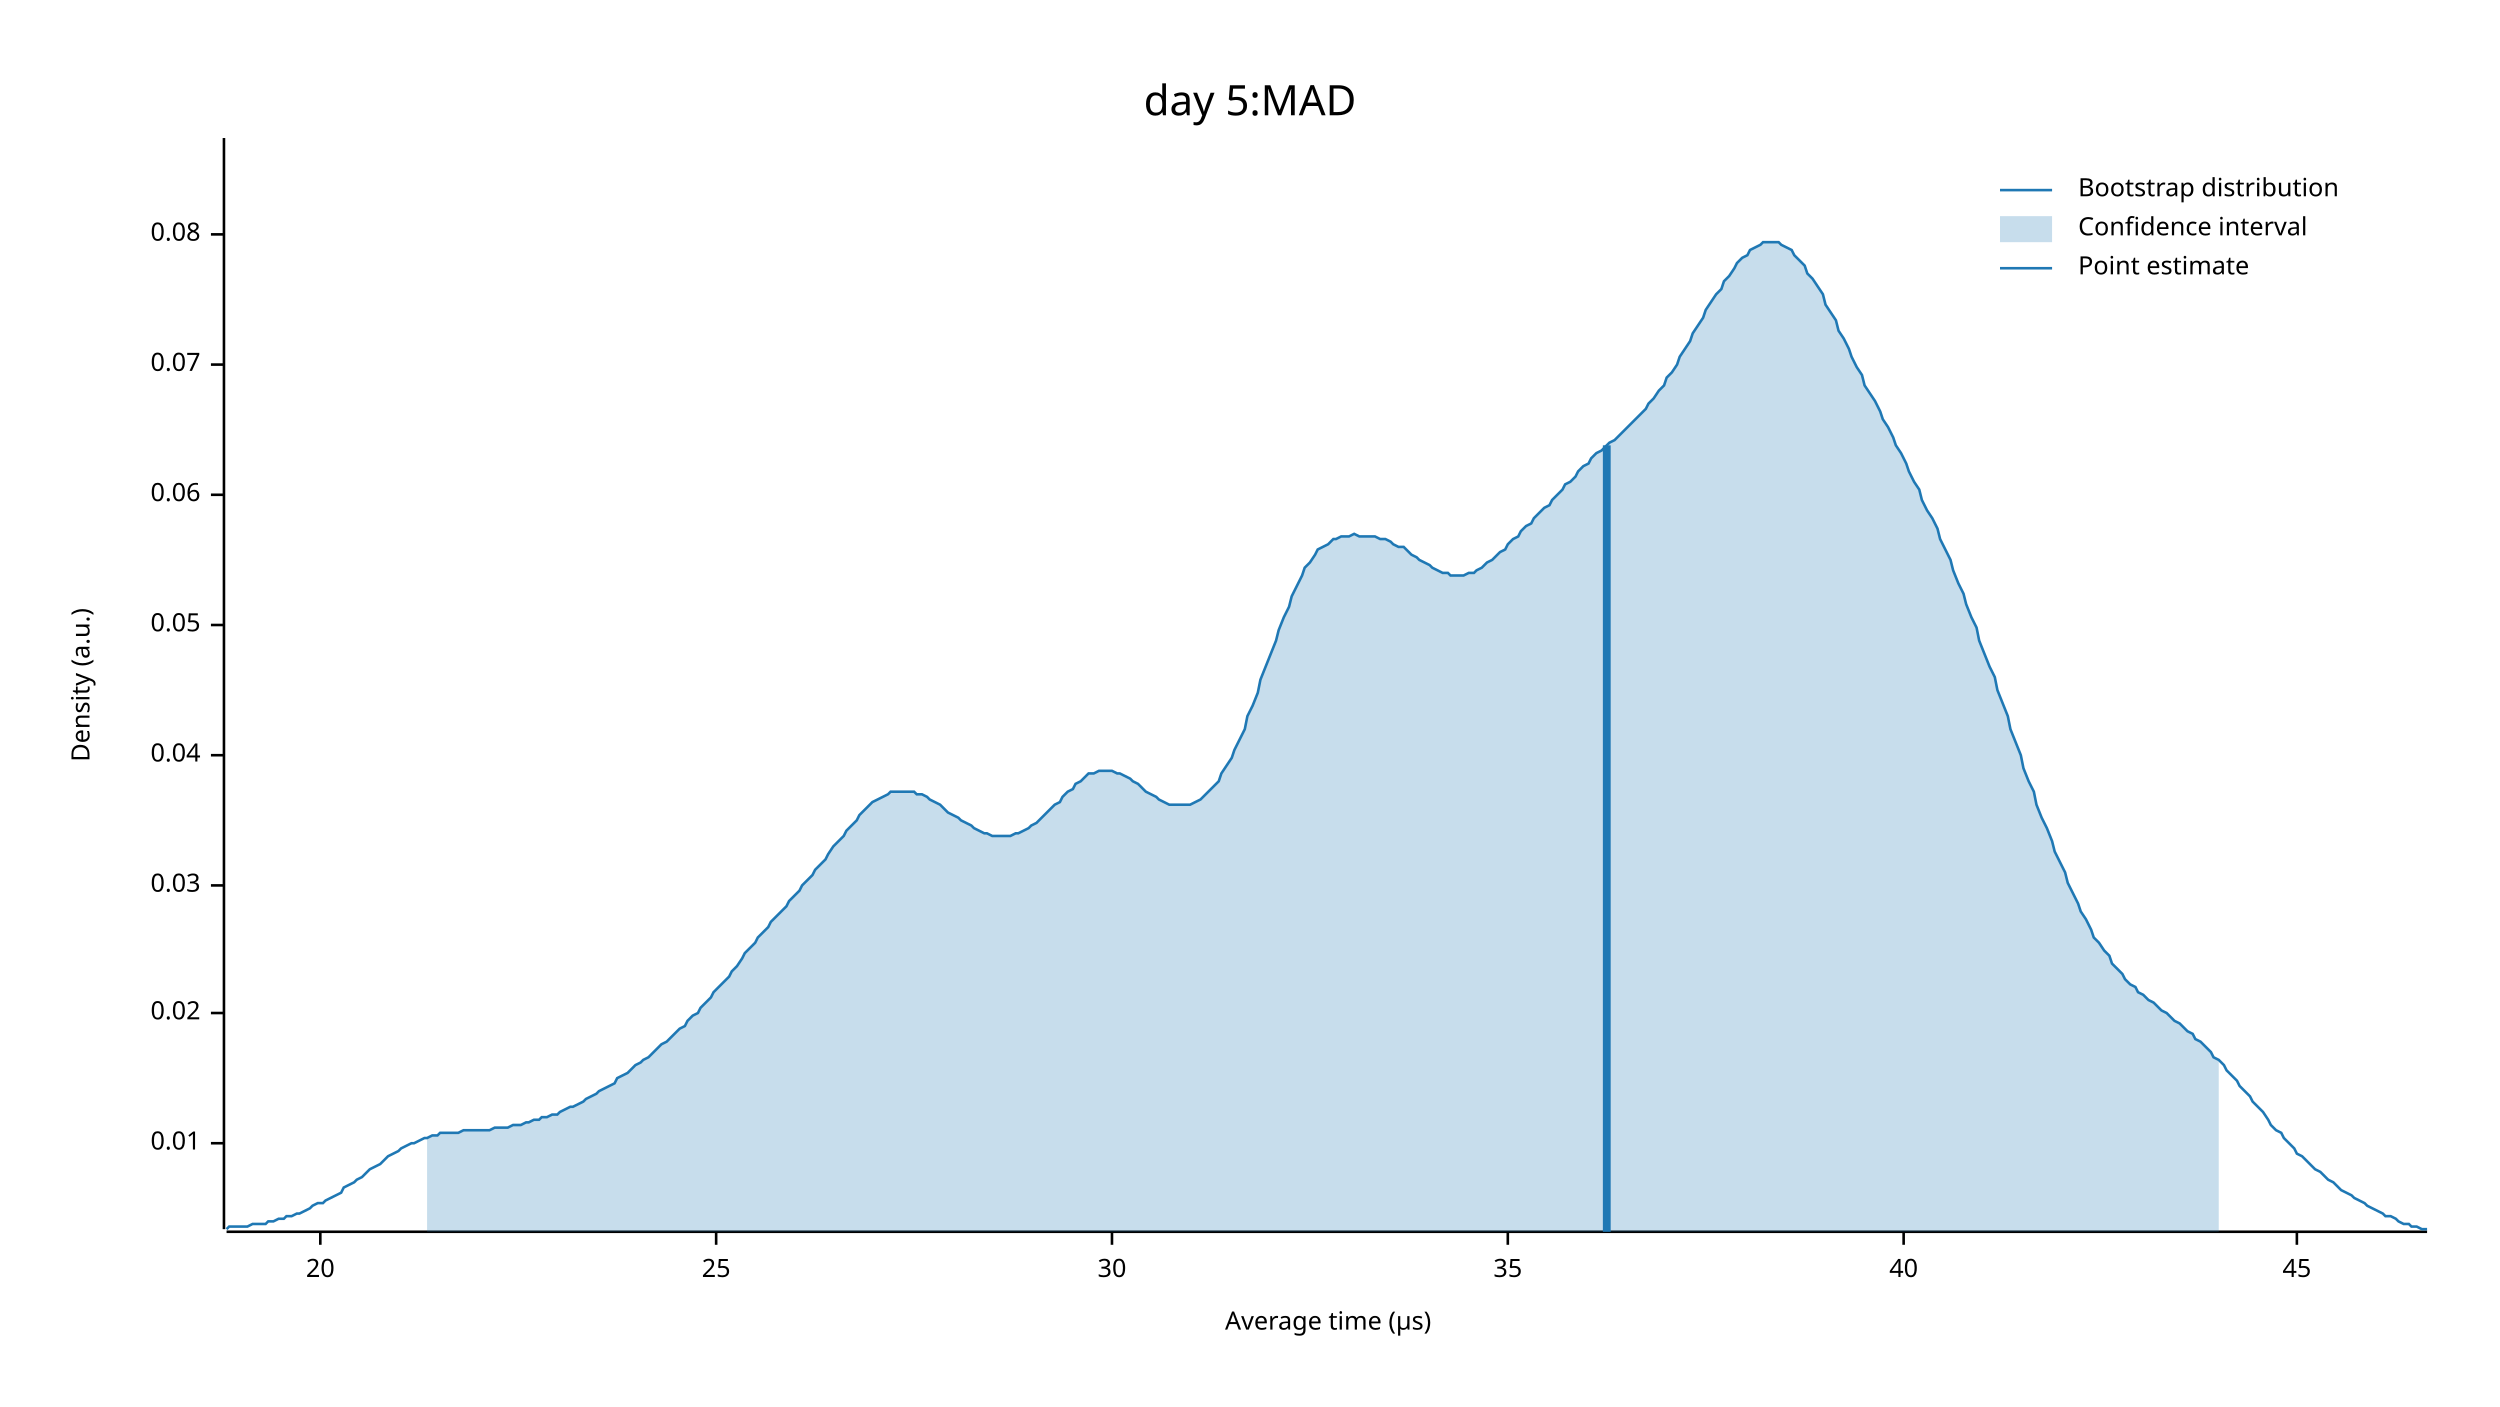
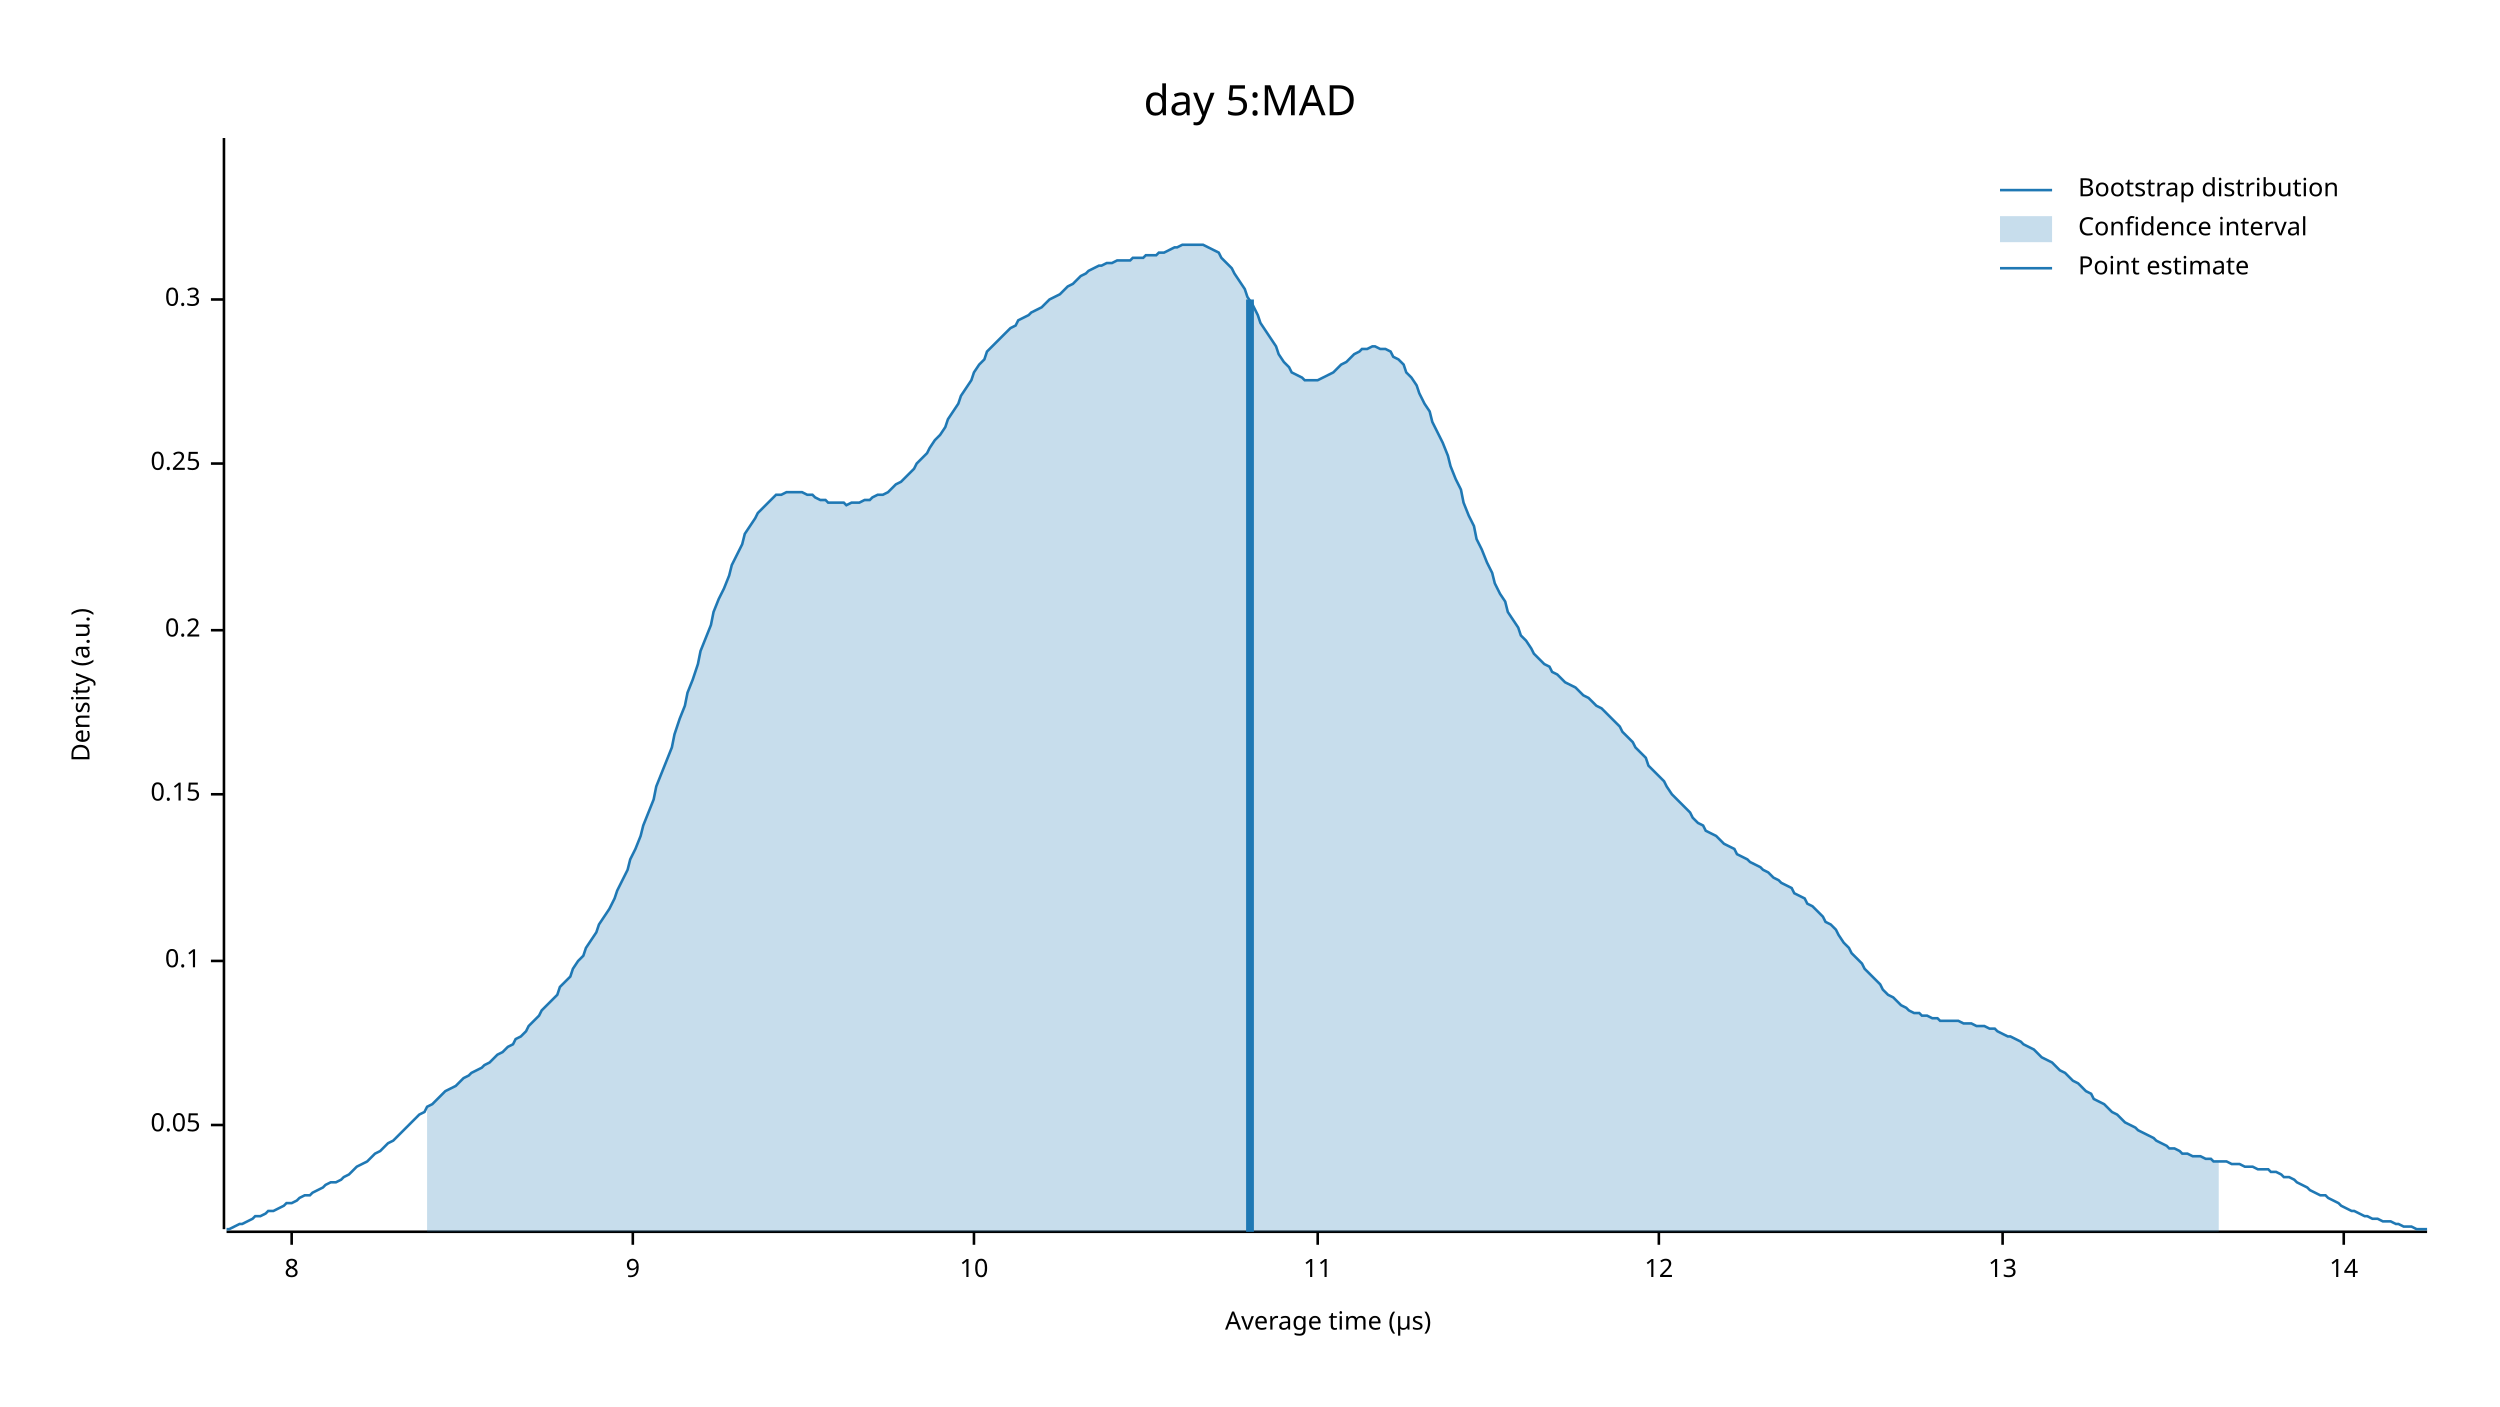
<svg xmlns="http://www.w3.org/2000/svg" width="960" height="540" viewBox="0 0 960 540">
  <text x="480" y="32" dy="0.76em" text-anchor="middle" font-family="sans-serif" font-size="16.129" opacity="1" fill="#000000">
day 5:MAD
</text>
  <text x="27" y="263" dy="0.76em" text-anchor="middle" font-family="sans-serif" font-size="9.677" opacity="1" fill="#000000" transform="rotate(270, 27, 263)">
Density (a.u.)
</text>
  <text x="510" y="513" dy="-0.5ex" text-anchor="middle" font-family="sans-serif" font-size="9.677" opacity="1" fill="#000000">
Average time (µs)
</text>
  <polyline fill="none" opacity="1" stroke="#000000" stroke-width="1" points="86,53 86,472 " />
-   <text x="77" y="439" dy="0.5ex" text-anchor="end" font-family="sans-serif" font-size="9.677" opacity="1" fill="#000000">
- 0.01
- </text>
-   <polyline fill="none" opacity="1" stroke="#000000" stroke-width="1" points="81,439 86,439 " />
-   <text x="77" y="389" dy="0.5ex" text-anchor="end" font-family="sans-serif" font-size="9.677" opacity="1" fill="#000000">
- 0.02
- </text>
-   <polyline fill="none" opacity="1" stroke="#000000" stroke-width="1" points="81,389 86,389 " />
-   <text x="77" y="340" dy="0.5ex" text-anchor="end" font-family="sans-serif" font-size="9.677" opacity="1" fill="#000000">
- 0.03
- </text>
-   <polyline fill="none" opacity="1" stroke="#000000" stroke-width="1" points="81,340 86,340 " />
-   <text x="77" y="290" dy="0.5ex" text-anchor="end" font-family="sans-serif" font-size="9.677" opacity="1" fill="#000000">
- 0.04
- </text>
-   <polyline fill="none" opacity="1" stroke="#000000" stroke-width="1" points="81,290 86,290 " />
-   <text x="77" y="240" dy="0.5ex" text-anchor="end" font-family="sans-serif" font-size="9.677" opacity="1" fill="#000000">
+   <text x="77" y="432" dy="0.5ex" text-anchor="end" font-family="sans-serif" font-size="9.677" opacity="1" fill="#000000">
0.05
</text>
-   <polyline fill="none" opacity="1" stroke="#000000" stroke-width="1" points="81,240 86,240 " />
-   <text x="77" y="190" dy="0.5ex" text-anchor="end" font-family="sans-serif" font-size="9.677" opacity="1" fill="#000000">
- 0.06
+   <polyline fill="none" opacity="1" stroke="#000000" stroke-width="1" points="81,432 86,432 " />
+   <text x="77" y="369" dy="0.5ex" text-anchor="end" font-family="sans-serif" font-size="9.677" opacity="1" fill="#000000">
+ 0.1
</text>
-   <polyline fill="none" opacity="1" stroke="#000000" stroke-width="1" points="81,190 86,190 " />
-   <text x="77" y="140" dy="0.5ex" text-anchor="end" font-family="sans-serif" font-size="9.677" opacity="1" fill="#000000">
- 0.07
+   <polyline fill="none" opacity="1" stroke="#000000" stroke-width="1" points="81,369 86,369 " />
+   <text x="77" y="305" dy="0.5ex" text-anchor="end" font-family="sans-serif" font-size="9.677" opacity="1" fill="#000000">
+ 0.15
</text>
-   <polyline fill="none" opacity="1" stroke="#000000" stroke-width="1" points="81,140 86,140 " />
-   <text x="77" y="90" dy="0.5ex" text-anchor="end" font-family="sans-serif" font-size="9.677" opacity="1" fill="#000000">
- 0.08
+   <polyline fill="none" opacity="1" stroke="#000000" stroke-width="1" points="81,305 86,305 " />
+   <text x="77" y="242" dy="0.5ex" text-anchor="end" font-family="sans-serif" font-size="9.677" opacity="1" fill="#000000">
+ 0.2
</text>
-   <polyline fill="none" opacity="1" stroke="#000000" stroke-width="1" points="81,90 86,90 " />
+   <polyline fill="none" opacity="1" stroke="#000000" stroke-width="1" points="81,242 86,242 " />
+   <text x="77" y="178" dy="0.5ex" text-anchor="end" font-family="sans-serif" font-size="9.677" opacity="1" fill="#000000">
+ 0.25
+ </text>
+   <polyline fill="none" opacity="1" stroke="#000000" stroke-width="1" points="81,178 86,178 " />
+   <text x="77" y="115" dy="0.5ex" text-anchor="end" font-family="sans-serif" font-size="9.677" opacity="1" fill="#000000">
+ 0.3
+ </text>
+   <polyline fill="none" opacity="1" stroke="#000000" stroke-width="1" points="81,115 86,115 " />
  <polyline fill="none" opacity="1" stroke="#000000" stroke-width="1" points="87,473 932,473 " />
-   <text x="123" y="483" dy="0.76em" text-anchor="middle" font-family="sans-serif" font-size="9.677" opacity="1" fill="#000000">
- 20
+   <text x="112" y="483" dy="0.76em" text-anchor="middle" font-family="sans-serif" font-size="9.677" opacity="1" fill="#000000">
+ 8
</text>
-   <polyline fill="none" opacity="1" stroke="#000000" stroke-width="1" points="123,473 123,478 " />
-   <text x="275" y="483" dy="0.76em" text-anchor="middle" font-family="sans-serif" font-size="9.677" opacity="1" fill="#000000">
- 25
+   <polyline fill="none" opacity="1" stroke="#000000" stroke-width="1" points="112,473 112,478 " />
+   <text x="243" y="483" dy="0.76em" text-anchor="middle" font-family="sans-serif" font-size="9.677" opacity="1" fill="#000000">
+ 9
</text>
-   <polyline fill="none" opacity="1" stroke="#000000" stroke-width="1" points="275,473 275,478 " />
-   <text x="427" y="483" dy="0.76em" text-anchor="middle" font-family="sans-serif" font-size="9.677" opacity="1" fill="#000000">
- 30
+   <polyline fill="none" opacity="1" stroke="#000000" stroke-width="1" points="243,473 243,478 " />
+   <text x="374" y="483" dy="0.76em" text-anchor="middle" font-family="sans-serif" font-size="9.677" opacity="1" fill="#000000">
+ 10
</text>
-   <polyline fill="none" opacity="1" stroke="#000000" stroke-width="1" points="427,473 427,478 " />
-   <text x="579" y="483" dy="0.76em" text-anchor="middle" font-family="sans-serif" font-size="9.677" opacity="1" fill="#000000">
- 35
+   <polyline fill="none" opacity="1" stroke="#000000" stroke-width="1" points="374,473 374,478 " />
+   <text x="506" y="483" dy="0.76em" text-anchor="middle" font-family="sans-serif" font-size="9.677" opacity="1" fill="#000000">
+ 11
</text>
-   <polyline fill="none" opacity="1" stroke="#000000" stroke-width="1" points="579,473 579,478 " />
-   <text x="731" y="483" dy="0.76em" text-anchor="middle" font-family="sans-serif" font-size="9.677" opacity="1" fill="#000000">
- 40
+   <polyline fill="none" opacity="1" stroke="#000000" stroke-width="1" points="506,473 506,478 " />
+   <text x="637" y="483" dy="0.76em" text-anchor="middle" font-family="sans-serif" font-size="9.677" opacity="1" fill="#000000">
+ 12
</text>
-   <polyline fill="none" opacity="1" stroke="#000000" stroke-width="1" points="731,473 731,478 " />
-   <text x="882" y="483" dy="0.76em" text-anchor="middle" font-family="sans-serif" font-size="9.677" opacity="1" fill="#000000">
- 45
+   <polyline fill="none" opacity="1" stroke="#000000" stroke-width="1" points="637,473 637,478 " />
+   <text x="769" y="483" dy="0.76em" text-anchor="middle" font-family="sans-serif" font-size="9.677" opacity="1" fill="#000000">
+ 13
</text>
-   <polyline fill="none" opacity="1" stroke="#000000" stroke-width="1" points="882,473 882,478 " />
-   <polyline fill="none" opacity="1" stroke="#1F78B4" stroke-width="1" points="87,472 88,471 90,471 92,471 93,471 95,471 97,470 98,470 100,470 102,470 103,469 105,469 107,468 109,468 110,467 112,467 114,466 115,466 117,465 119,464 120,463 122,462 124,462 125,461 127,460 129,459 131,458 132,456 134,455 136,454 137,453 139,452 141,450 142,449 144,448 146,447 147,446 149,444 151,443 153,442 154,441 156,440 158,439 159,439 161,438 163,437 164,437 166,436 168,436 169,435 171,435 173,435 175,435 176,435 178,434 180,434 181,434 183,434 185,434 186,434 188,434 190,433 191,433 193,433 195,433 197,432 198,432 200,432 202,431 203,431 205,430 207,430 208,429 210,429 212,428 214,428 215,427 217,426 219,425 220,425 222,424 224,423 225,422 227,421 229,420 230,419 232,418 234,417 236,416 237,414 239,413 241,412 242,411 244,409 246,408 247,407 249,406 251,404 252,403 254,401 256,400 258,398 259,397 261,395 263,394 264,392 266,390 268,389 269,387 271,385 273,383 274,381 276,379 278,377 280,375 281,373 283,371 285,368 286,366 288,364 290,362 291,360 293,358 295,356 296,354 298,352 300,350 302,348 303,346 305,344 307,342 308,340 310,338 312,336 313,334 315,332 317,330 318,328 320,325 322,323 324,321 325,319 327,317 329,315 330,313 332,311 334,309 335,308 337,307 339,306 341,305 342,304 344,304 346,304 347,304 349,304 351,304 352,305 354,305 356,306 357,307 359,308 361,309 363,311 364,312 366,313 368,314 369,315 371,316 373,317 374,318 376,319 378,320 379,320 381,321 383,321 385,321 386,321 388,321 390,320 391,320 393,319 395,318 396,317 398,316 400,314 401,313 403,311 405,309 407,308 408,306 410,304 412,303 413,301 415,300 417,298 418,297 420,297 422,296 423,296 425,296 427,296 429,297 430,297 432,298 434,299 435,300 437,301 439,303 440,304 442,305 444,306 445,307 447,308 449,309 451,309 452,309 454,309 456,309 457,309 459,308 461,307 462,306 464,304 466,302 468,300 469,297 471,294 473,291 474,288 476,284 478,280 479,275 481,271 483,266 484,261 486,256 488,251 490,246 491,242 493,237 495,233 496,229 498,225 500,221 501,218 503,216 505,213 506,211 508,210 510,209 512,207 513,207 515,206 517,206 518,206 520,205 522,206 523,206 525,206 527,206 528,206 530,207 532,207 534,208 535,209 537,210 539,210 540,211 542,213 544,214 545,215 547,216 549,217 550,218 552,219 554,220 556,220 557,221 559,221 561,221 562,221 564,220 566,220 567,219 569,218 571,216 573,215 574,214 576,212 578,211 579,209 581,207 583,206 584,204 586,202 588,201 589,199 591,197 593,195 595,194 596,192 598,190 600,188 601,186 603,185 605,183 606,181 608,179 610,178 611,176 613,174 615,173 617,171 618,170 620,169 622,167 623,166 625,164 627,162 628,161 630,159 632,157 633,155 635,153 637,150 639,148 640,145 642,143 644,140 645,137 647,134 649,131 650,128 652,125 654,122 655,119 657,116 659,113 661,111 662,108 664,106 666,103 667,101 669,99 671,98 672,96 674,95 676,94 677,93 679,93 681,93 683,93 684,94 686,95 688,96 689,98 691,100 693,102 694,105 696,107 698,110 700,113 701,117 703,120 705,123 706,127 708,130 710,134 711,137 713,141 715,144 716,148 718,151 720,154 722,158 723,161 725,164 727,168 728,171 730,174 732,178 733,181 735,185 737,188 738,192 740,196 742,199 744,203 745,207 747,211 749,215 750,219 752,224 754,228 755,232 757,237 759,241 760,246 762,251 764,256 766,260 767,265 769,270 771,275 772,280 774,285 776,290 777,295 779,300 781,304 782,309 784,314 786,318 788,323 789,327 791,331 793,335 794,339 796,343 798,347 799,350 801,353 803,357 804,360 806,362 808,365 810,367 811,370 813,372 815,374 816,376 818,378 820,379 821,381 823,382 825,384 827,385 828,386 830,388 832,389 833,390 835,392 837,393 838,394 840,396 842,397 843,399 845,400 847,402 849,404 850,406 852,407 854,409 855,411 857,413 859,415 860,417 862,419 864,421 865,423 867,425 869,427 871,430 872,432 874,434 876,435 877,437 879,439 881,441 882,443 884,444 886,446 887,447 889,449 891,450 893,452 894,453 896,454 898,456 899,457 901,458 903,459 904,460 906,461 908,462 909,463 911,464 913,465 915,466 916,467 918,467 920,468 921,469 923,470 925,470 926,471 928,471 930,472 932,472 " />
-   <polygon opacity="0.25" fill="#1F78B4" points="164,437 166,436 168,436 169,435 171,435 173,435 175,435 176,435 178,434 180,434 181,434 183,434 185,434 186,434 188,434 190,433 191,433 193,433 195,433 197,432 198,432 200,432 202,431 203,431 205,430 207,430 208,429 210,429 212,428 214,428 215,427 217,426 219,425 220,425 222,424 224,423 225,422 227,421 229,420 230,419 232,418 234,417 236,416 237,414 239,413 241,412 242,411 244,409 246,408 247,407 249,406 251,404 252,403 254,401 256,400 258,398 259,397 261,395 263,394 264,392 266,390 268,389 269,387 271,385 273,383 274,381 276,379 278,377 280,375 281,373 283,371 285,368 286,366 288,364 290,362 291,360 293,358 295,356 296,354 298,352 300,350 302,348 303,346 305,344 307,342 308,340 310,338 312,336 313,334 315,332 317,330 318,328 320,325 322,323 324,321 325,319 327,317 329,315 330,313 332,311 334,309 335,308 337,307 339,306 341,305 342,304 344,304 346,304 347,304 349,304 351,304 352,305 354,305 356,306 357,307 359,308 361,309 363,311 364,312 366,313 368,314 369,315 371,316 373,317 374,318 376,319 378,320 379,320 381,321 383,321 385,321 386,321 388,321 390,320 391,320 393,319 395,318 396,317 398,316 400,314 401,313 403,311 405,309 407,308 408,306 410,304 412,303 413,301 415,300 417,298 418,297 420,297 422,296 423,296 425,296 427,296 429,297 430,297 432,298 434,299 435,300 437,301 439,303 440,304 442,305 444,306 445,307 447,308 449,309 451,309 452,309 454,309 456,309 457,309 459,308 461,307 462,306 464,304 466,302 468,300 469,297 471,294 473,291 474,288 476,284 478,280 479,275 481,271 483,266 484,261 486,256 488,251 490,246 491,242 493,237 495,233 496,229 498,225 500,221 501,218 503,216 505,213 506,211 508,210 510,209 512,207 513,207 515,206 517,206 518,206 520,205 522,206 523,206 525,206 527,206 528,206 530,207 532,207 534,208 535,209 537,210 539,210 540,211 542,213 544,214 545,215 547,216 549,217 550,218 552,219 554,220 556,220 557,221 559,221 561,221 562,221 564,220 566,220 567,219 569,218 571,216 573,215 574,214 576,212 578,211 579,209 581,207 583,206 584,204 586,202 588,201 589,199 591,197 593,195 595,194 596,192 598,190 600,188 601,186 603,185 605,183 606,181 608,179 610,178 611,176 613,174 615,173 617,171 618,170 620,169 622,167 623,166 625,164 627,162 628,161 630,159 632,157 633,155 635,153 637,150 639,148 640,145 642,143 644,140 645,137 647,134 649,131 650,128 652,125 654,122 655,119 657,116 659,113 661,111 662,108 664,106 666,103 667,101 669,99 671,98 672,96 674,95 676,94 677,93 679,93 681,93 683,93 684,94 686,95 688,96 689,98 691,100 693,102 694,105 696,107 698,110 700,113 701,117 703,120 705,123 706,127 708,130 710,134 711,137 713,141 715,144 716,148 718,151 720,154 722,158 723,161 725,164 727,168 728,171 730,174 732,178 733,181 735,185 737,188 738,192 740,196 742,199 744,203 745,207 747,211 749,215 750,219 752,224 754,228 755,232 757,237 759,241 760,246 762,251 764,256 766,260 767,265 769,270 771,275 772,280 774,285 776,290 777,295 779,300 781,304 782,309 784,314 786,318 788,323 789,327 791,331 793,335 794,339 796,343 798,347 799,350 801,353 803,357 804,360 806,362 808,365 810,367 811,370 813,372 815,374 816,376 818,378 820,379 821,381 823,382 825,384 827,385 828,386 830,388 832,389 833,390 835,392 837,393 838,394 840,396 842,397 843,399 845,400 847,402 849,404 850,406 852,407 852,473 164,473 " />
-   <polyline fill="none" opacity="1" stroke="#1F78B4" stroke-width="3" points="617,473 617,171 " />
+   <polyline fill="none" opacity="1" stroke="#000000" stroke-width="1" points="769,473 769,478 " />
+   <text x="900" y="483" dy="0.76em" text-anchor="middle" font-family="sans-serif" font-size="9.677" opacity="1" fill="#000000">
+ 14
+ </text>
+   <polyline fill="none" opacity="1" stroke="#000000" stroke-width="1" points="900,473 900,478 " />
+   <polyline fill="none" opacity="1" stroke="#1F78B4" stroke-width="1" points="87,472 88,472 90,471 92,470 93,470 95,469 97,468 98,467 100,467 102,466 103,465 105,465 107,464 109,463 110,462 112,462 114,461 115,460 117,459 119,459 120,458 122,457 124,456 125,455 127,454 129,454 131,453 132,452 134,451 136,449 137,448 139,447 141,446 142,445 144,443 146,442 147,441 149,439 151,438 153,436 154,435 156,433 158,431 159,430 161,428 163,427 164,425 166,424 168,422 169,421 171,419 173,418 175,417 176,416 178,414 180,413 181,412 183,411 185,410 186,409 188,408 190,406 191,405 193,404 195,402 197,401 198,399 200,398 202,396 203,394 205,392 207,390 208,388 210,386 212,384 214,382 215,379 217,377 219,375 220,372 222,369 224,367 225,364 227,361 229,358 230,355 232,352 234,349 236,345 237,342 239,338 241,334 242,330 244,326 246,321 247,317 249,312 251,307 252,302 254,297 256,292 258,287 259,282 261,276 263,271 264,266 266,261 268,255 269,250 271,245 273,240 274,235 276,230 278,226 280,221 281,217 283,213 285,209 286,205 288,202 290,199 291,197 293,195 295,193 296,192 298,190 300,190 302,189 303,189 305,189 307,189 308,189 310,190 312,190 313,191 315,192 317,192 318,193 320,193 322,193 324,193 325,194 327,193 329,193 330,193 332,192 334,192 335,191 337,190 339,190 341,189 342,188 344,186 346,185 347,184 349,182 351,180 352,178 354,176 356,174 357,172 359,169 361,167 363,164 364,161 366,158 368,155 369,152 371,149 373,146 374,143 376,140 378,138 379,135 381,133 383,131 385,129 386,128 388,126 390,125 391,123 393,122 395,121 396,120 398,119 400,118 401,117 403,115 405,114 407,113 408,112 410,110 412,109 413,108 415,106 417,105 418,104 420,103 422,102 423,102 425,101 427,101 429,100 430,100 432,100 434,100 435,99 437,99 439,99 440,98 442,98 444,98 445,97 447,97 449,96 451,95 452,95 454,94 456,94 457,94 459,94 461,94 462,94 464,95 466,96 468,97 469,99 471,101 473,103 474,105 476,108 478,111 479,114 481,117 483,121 484,124 486,127 488,130 490,133 491,136 493,139 495,141 496,143 498,144 500,145 501,146 503,146 505,146 506,146 508,145 510,144 512,143 513,142 515,140 517,139 518,138 520,136 522,135 523,134 525,134 527,133 528,133 530,134 532,134 534,135 535,137 537,138 539,140 540,143 542,145 544,148 545,151 547,155 549,158 550,162 552,166 554,170 556,175 557,179 559,184 561,188 562,193 564,198 566,202 567,207 569,211 571,216 573,220 574,224 576,228 578,231 579,235 581,238 583,241 584,244 586,246 588,249 589,251 591,253 593,255 595,256 596,258 598,259 600,261 601,262 603,263 605,264 606,265 608,267 610,268 611,269 613,271 615,272 617,274 618,275 620,277 622,279 623,281 625,283 627,285 628,287 630,289 632,291 633,294 635,296 637,298 639,300 640,302 642,305 644,307 645,308 647,310 649,312 650,314 652,316 654,317 655,319 657,320 659,321 661,323 662,324 664,325 666,326 667,328 669,329 671,330 672,331 674,332 676,333 677,334 679,335 681,337 683,338 684,339 686,340 688,341 689,343 691,344 693,345 694,347 696,348 698,350 700,352 701,354 703,355 705,357 706,359 708,362 710,364 711,366 713,368 715,370 716,372 718,374 720,376 722,378 723,380 725,382 727,383 728,384 730,386 732,387 733,388 735,389 737,389 738,390 740,390 742,391 744,391 745,392 747,392 749,392 750,392 752,392 754,393 755,393 757,393 759,394 760,394 762,394 764,395 766,395 767,396 769,397 771,398 772,398 774,399 776,400 777,401 779,402 781,403 782,404 784,406 786,407 788,408 789,409 791,411 793,412 794,413 796,415 798,416 799,417 801,419 803,420 804,422 806,423 808,424 810,426 811,427 813,428 815,430 816,431 818,432 820,433 821,434 823,435 825,436 827,437 828,438 830,439 832,440 833,441 835,441 837,442 838,443 840,443 842,444 843,444 845,444 847,445 849,445 850,446 852,446 854,446 855,446 857,447 859,447 860,447 862,448 864,448 865,448 867,449 869,449 871,449 872,450 874,450 876,451 877,452 879,452 881,453 882,454 884,455 886,456 887,457 889,458 891,459 893,459 894,460 896,461 898,462 899,463 901,464 903,465 904,465 906,466 908,467 909,467 911,468 913,468 915,469 916,469 918,469 920,470 921,470 923,471 925,471 926,471 928,472 930,472 932,472 " />
+   <polygon opacity="0.25" fill="#1F78B4" points="164,425 166,424 168,422 169,421 171,419 173,418 175,417 176,416 178,414 180,413 181,412 183,411 185,410 186,409 188,408 190,406 191,405 193,404 195,402 197,401 198,399 200,398 202,396 203,394 205,392 207,390 208,388 210,386 212,384 214,382 215,379 217,377 219,375 220,372 222,369 224,367 225,364 227,361 229,358 230,355 232,352 234,349 236,345 237,342 239,338 241,334 242,330 244,326 246,321 247,317 249,312 251,307 252,302 254,297 256,292 258,287 259,282 261,276 263,271 264,266 266,261 268,255 269,250 271,245 273,240 274,235 276,230 278,226 280,221 281,217 283,213 285,209 286,205 288,202 290,199 291,197 293,195 295,193 296,192 298,190 300,190 302,189 303,189 305,189 307,189 308,189 310,190 312,190 313,191 315,192 317,192 318,193 320,193 322,193 324,193 325,194 327,193 329,193 330,193 332,192 334,192 335,191 337,190 339,190 341,189 342,188 344,186 346,185 347,184 349,182 351,180 352,178 354,176 356,174 357,172 359,169 361,167 363,164 364,161 366,158 368,155 369,152 371,149 373,146 374,143 376,140 378,138 379,135 381,133 383,131 385,129 386,128 388,126 390,125 391,123 393,122 395,121 396,120 398,119 400,118 401,117 403,115 405,114 407,113 408,112 410,110 412,109 413,108 415,106 417,105 418,104 420,103 422,102 423,102 425,101 427,101 429,100 430,100 432,100 434,100 435,99 437,99 439,99 440,98 442,98 444,98 445,97 447,97 449,96 451,95 452,95 454,94 456,94 457,94 459,94 461,94 462,94 464,95 466,96 468,97 469,99 471,101 473,103 474,105 476,108 478,111 479,114 481,117 483,121 484,124 486,127 488,130 490,133 491,136 493,139 495,141 496,143 498,144 500,145 501,146 503,146 505,146 506,146 508,145 510,144 512,143 513,142 515,140 517,139 518,138 520,136 522,135 523,134 525,134 527,133 528,133 530,134 532,134 534,135 535,137 537,138 539,140 540,143 542,145 544,148 545,151 547,155 549,158 550,162 552,166 554,170 556,175 557,179 559,184 561,188 562,193 564,198 566,202 567,207 569,211 571,216 573,220 574,224 576,228 578,231 579,235 581,238 583,241 584,244 586,246 588,249 589,251 591,253 593,255 595,256 596,258 598,259 600,261 601,262 603,263 605,264 606,265 608,267 610,268 611,269 613,271 615,272 617,274 618,275 620,277 622,279 623,281 625,283 627,285 628,287 630,289 632,291 633,294 635,296 637,298 639,300 640,302 642,305 644,307 645,308 647,310 649,312 650,314 652,316 654,317 655,319 657,320 659,321 661,323 662,324 664,325 666,326 667,328 669,329 671,330 672,331 674,332 676,333 677,334 679,335 681,337 683,338 684,339 686,340 688,341 689,343 691,344 693,345 694,347 696,348 698,350 700,352 701,354 703,355 705,357 706,359 708,362 710,364 711,366 713,368 715,370 716,372 718,374 720,376 722,378 723,380 725,382 727,383 728,384 730,386 732,387 733,388 735,389 737,389 738,390 740,390 742,391 744,391 745,392 747,392 749,392 750,392 752,392 754,393 755,393 757,393 759,394 760,394 762,394 764,395 766,395 767,396 769,397 771,398 772,398 774,399 776,400 777,401 779,402 781,403 782,404 784,406 786,407 788,408 789,409 791,411 793,412 794,413 796,415 798,416 799,417 801,419 803,420 804,422 806,423 808,424 810,426 811,427 813,428 815,430 816,431 818,432 820,433 821,434 823,435 825,436 827,437 828,438 830,439 832,440 833,441 835,441 837,442 838,443 840,443 842,444 843,444 845,444 847,445 849,445 850,446 852,446 852,473 164,473 " />
+   <polyline fill="none" opacity="1" stroke="#1F78B4" stroke-width="3" points="480,473 480,115 " />
  <text x="798" y="68" dy="0.76em" text-anchor="start" font-family="sans-serif" font-size="9.677" opacity="1" fill="#000000">
Bootstrap distribution
</text>
  <text x="798" y="83" dy="0.76em" text-anchor="start" font-family="sans-serif" font-size="9.677" opacity="1" fill="#000000">
Confidence interval
</text>
  <text x="798" y="98" dy="0.76em" text-anchor="start" font-family="sans-serif" font-size="9.677" opacity="1" fill="#000000">
Point estimate
</text>
  <polyline fill="none" opacity="1" stroke="#1F78B4" stroke-width="1" points="768,73 788,73 " />
  <rect x="768" y="83" width="20" height="10" opacity="0.25" fill="#1F78B4" stroke="none" />
  <polyline fill="none" opacity="1" stroke="#1F78B4" stroke-width="1" points="768,103 788,103 " />
</svg>
